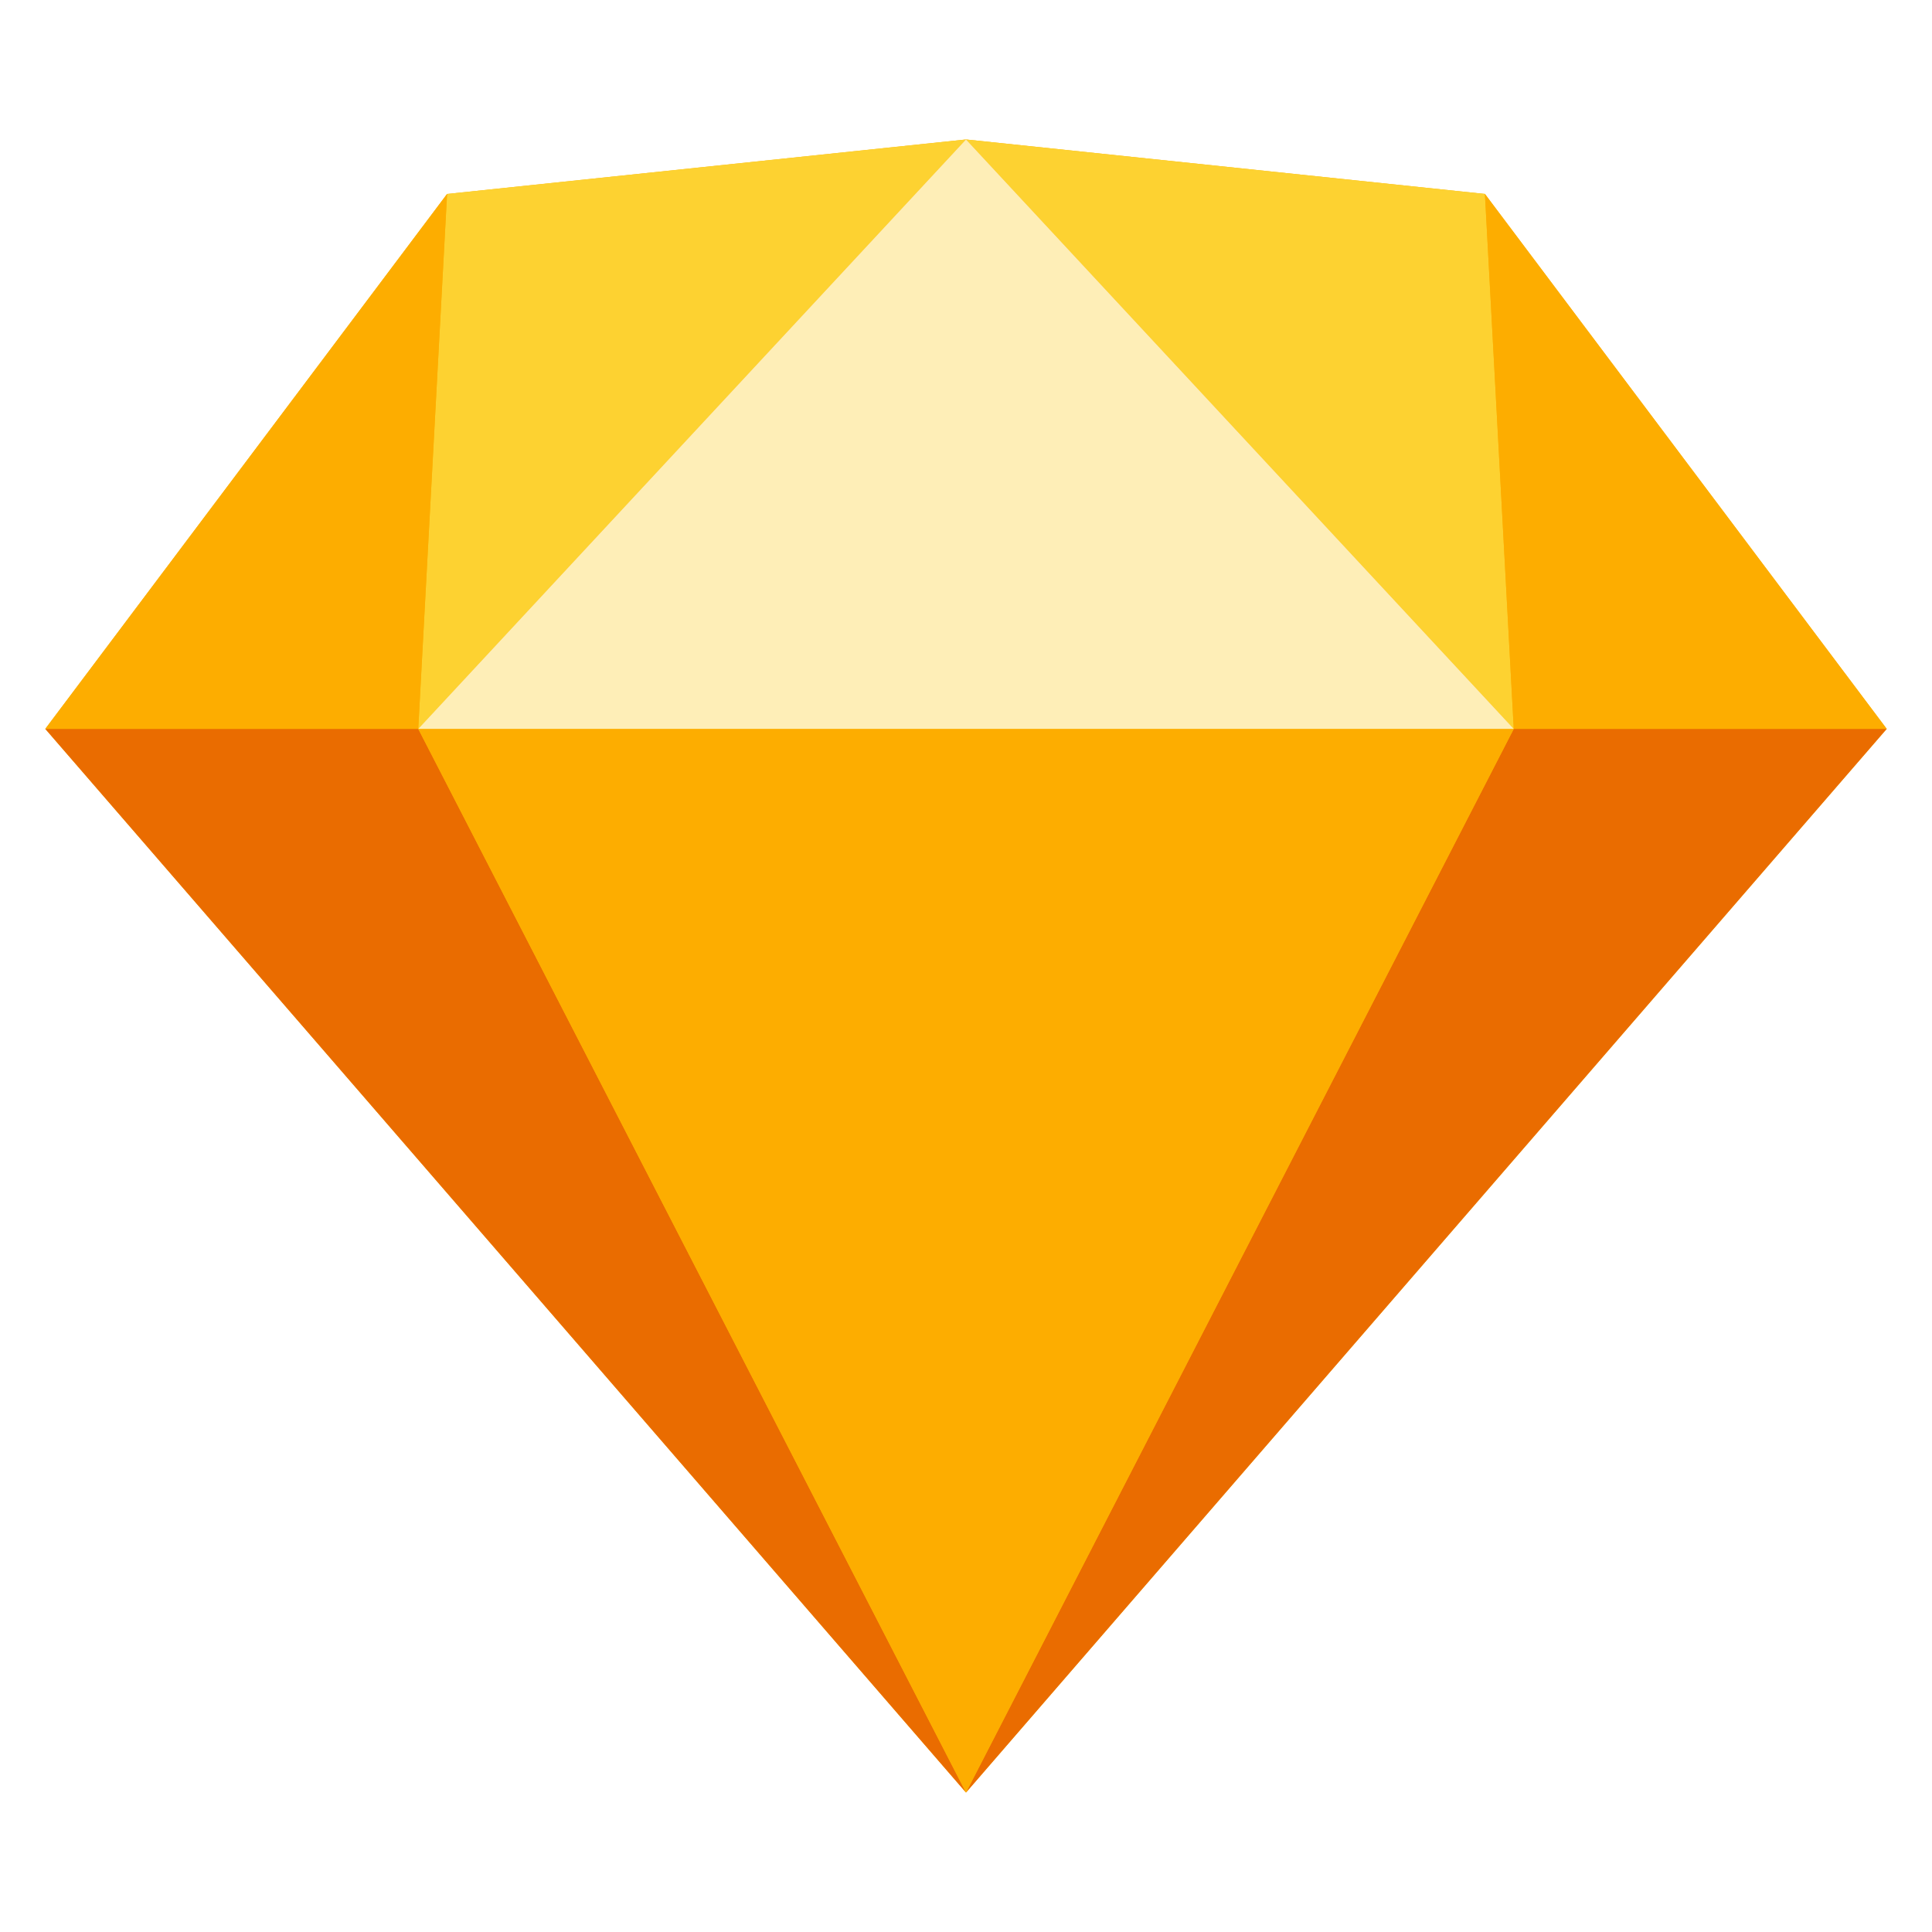
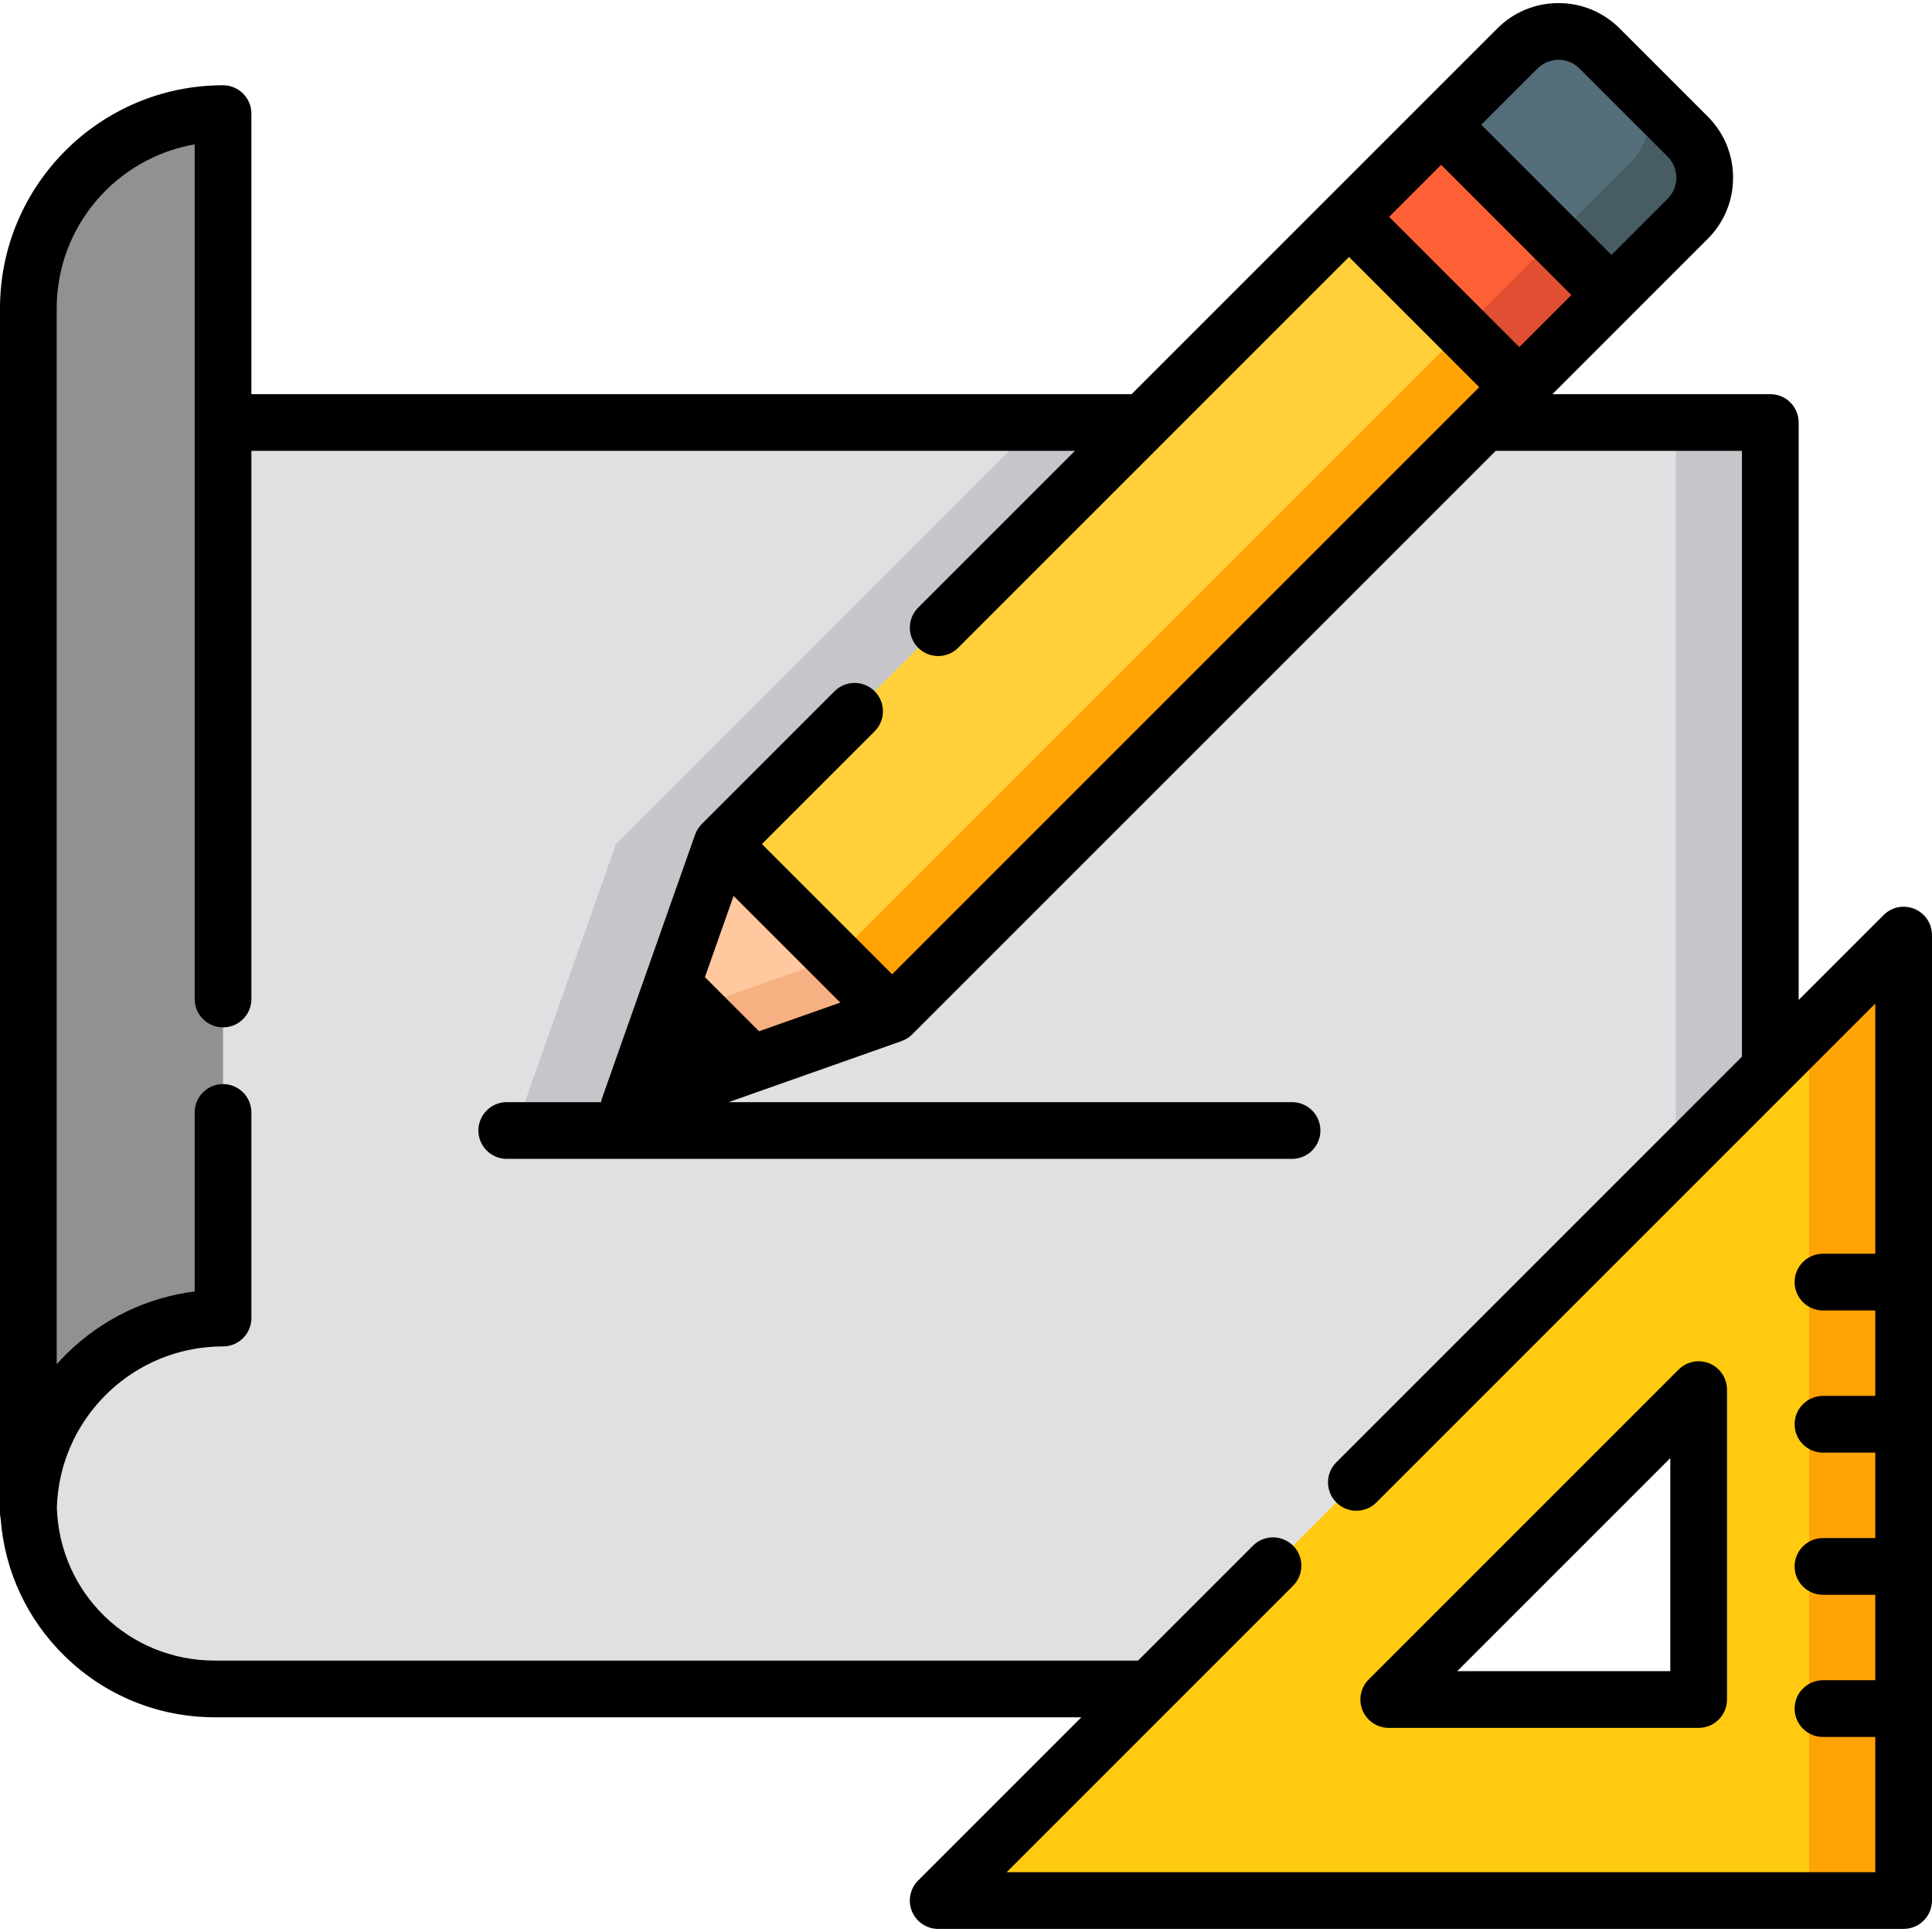
- <svg xmlns="http://www.w3.org/2000/svg" viewBox="0 0 128 128">
-   <path fill="#fdb300" d="M29.62,12.85,64,9.24l34.38,3.61L125,48.29,64,118.76,3,48.29Z" />
-   <polygon fill="#ea6c00" points="27.71 48.29 64 118.76 3 48.29 27.71 48.29" />
-   <polygon fill="#ea6c00" points="100.29 48.29 64 118.76 125 48.29 100.29 48.29" />
-   <polygon fill="#fdad00" points="27.71 48.29 100.29 48.29 64 118.76 27.71 48.29" />
-   <polygon fill="#fdd231" points="64 9.24 29.62 12.85 27.71 48.29 64 9.24" />
-   <polygon fill="#fdd231" points="64 9.24 98.38 12.85 100.29 48.29 64 9.24" />
-   <polygon fill="#fdad00" points="125 48.29 98.38 12.85 100.29 48.29 125 48.29" />
-   <polygon fill="#feeeb7" points="64 9.24 27.71 48.29 100.29 48.29 64 9.24" />
-   <polygon fill="#fdad00" points="3 48.29 29.62 12.85 27.71 48.29 3 48.29" />
+ <svg xmlns="http://www.w3.org/2000/svg" version="1.1" id="Capa_1" x="0px" y="0px" viewBox="0 0 511.999 511.999" style="enable-background:new 0 0 511.999 511.999;" xml:space="preserve">
+   <path style="fill:#E0E0E2;" d="M7.549,111.97c0,0,0.721,259.696,0,287.56c0.721,26.66,22.544,48.055,49.378,48.055h247.781  l164.44-164.44V111.97H7.549z" />
+   <path style="fill:#FFCA10;" d="M248.63,503.664h255.854V247.81L248.63,503.664z M450.158,450.39h-82.126l82.126-82.126V450.39z" />
+   <polygon style="fill:#FFA304;" points="479.435,272.859 479.435,503.664 504.484,503.664 504.484,247.81 " />
+   <path style="fill:#546F7A;" d="M447.26,36.199l-23.354-23.355c-6.014-6.014-15.764-6.014-21.777,0L381.923,33.05l45.131,45.131  l20.205-20.205C453.273,51.962,453.273,42.213,447.26,36.199z" />
+   <path style="fill:#475D63;" d="M447.26,36.199l-15.046-15.042c6.014,6.014,6.014,15.764,0,21.777L412.01,63.138l15.044,15.044  l20.205-20.205C453.273,51.962,453.273,42.213,447.26,36.199z" />
+   <rect x="360.364" y="50.558" transform="matrix(0.7071 0.7071 -0.7071 0.7071 162.8534 -257.5162)" style="fill:#FF6137;" width="63.824" height="34.53" />
+   <rect x="396.694" y="65.6" transform="matrix(0.7071 0.7071 -0.7071 0.7071 177.8983 -263.7546)" style="fill:#E04F32;" width="21.271" height="34.53" />
+   <polygon style="fill:#FFC89F;" points="166.667,293.437 236.35,268.839 191.265,223.755 " />
+   <polygon style="fill:#F7B081;" points="221.357,253.847 174.847,270.264 166.667,293.437 236.35,268.839 " />
+   <rect x="179.428" y="131.235" transform="matrix(-0.7071 0.7071 -0.7071 -0.7071 622.2986 68.5312)" style="fill:#FFD039;" width="235.056" height="63.825" />
+   <rect x="194.48" y="167.575" transform="matrix(-0.7071 0.7071 -0.7071 -0.7071 658.6376 83.5843)" style="fill:#FFA304;" width="235.056" height="21.251" />
+   <path style="fill:#919191;" d="M59.105,349.296V30.111c-28.493,0-51.591,23.098-51.591,51.591v319.185  C7.515,372.394,30.613,349.296,59.105,349.296z" />
+   <g>
+     <polygon style="fill:#C6C5CA;" points="138.612,293.437 166.667,293.437 191.291,223.683 303.003,111.97 274.948,111.97    163.236,223.683  " />
+     <polygon style="fill:#C6C5CA;" points="444.1,111.97 444.1,308.194 469.149,283.145 469.149,111.97  " />
+   </g>
+   <polygon style="fill:#3C5156;" points="166.667,293.437 199.187,281.958 178.147,260.919 " />
+   <path d="M453.034,361.322c-2.808-1.164-6.04-0.521-8.19,1.628l-82.126,82.126c-2.149,2.15-2.791,5.382-1.628,8.19  c1.162,2.808,3.904,4.639,6.943,4.639h82.126c4.151,0,7.515-3.364,7.515-7.515v-82.126  C457.673,365.225,455.842,362.485,453.034,361.322z M442.644,442.876h-56.47l56.469-56.469L442.644,442.876L442.644,442.876z" />
+   <path d="M507.361,240.867c-2.808-1.164-6.04-0.521-8.19,1.628l-22.507,22.507V111.971c0-4.151-3.365-7.515-7.515-7.515h-57.741  l20.96-20.96c0.003-0.003,0.006-0.007,0.009-0.01l20.196-20.196c4.327-4.327,6.71-10.083,6.71-16.203s-2.383-11.874-6.71-16.203  L429.219,7.53c-4.327-4.327-10.083-6.71-16.203-6.71c-6.12,0-11.875,2.383-16.203,6.71l-20.206,20.206l-24.416,24.416  l-52.303,52.303H66.62V30.11c0-4.151-3.365-7.515-7.515-7.515C26.515,22.597,0,49.11,0,81.702v319.186  c0,0.555,0.064,1.095,0.178,1.615c1.038,13.829,7.021,26.678,17.02,36.432C27.886,449.359,41.995,455.1,56.927,455.1h229.638  l-43.249,43.249c-2.149,2.15-2.792,5.382-1.629,8.19c1.163,2.809,3.904,4.639,6.943,4.639h255.855c4.15,0,7.515-3.364,7.515-7.515  V247.81C512,244.771,510.168,242.03,507.361,240.867z M381.922,43.679l34.505,34.504l-13.789,13.789l-34.503-34.504L381.922,43.679z   M407.443,18.159c3.072-3.074,8.077-3.074,11.149,0l23.355,23.355c3.074,3.073,3.074,8.076,0,11.15l-14.891,14.892L392.55,33.051  L407.443,18.159z M266.772,496.149l43.236-43.236c0.005-0.005,0.01-0.009,0.015-0.013l19.219-19.22l13.437-13.437  c2.935-2.936,2.935-7.693,0-10.628c-0.337-0.337-0.699-0.629-1.078-0.889c-2.926-2.004-6.952-1.709-9.551,0.889l-30.456,30.456  H56.928c-22.791,0-41.14-17.794-41.862-40.545c0.043-1.428,0.154-2.844,0.332-4.244c0.001-0.008,0.002-0.016,0.003-0.024  c0.084-0.665,0.185-1.327,0.3-1.985c0.013-0.075,0.027-0.15,0.04-0.225c0.105-0.587,0.223-1.171,0.352-1.753  c0.036-0.162,0.074-0.324,0.112-0.485c0.114-0.492,0.237-0.981,0.369-1.468c0.072-0.263,0.147-0.525,0.224-0.788  c0.11-0.382,0.224-0.762,0.345-1.14c0.121-0.377,0.249-0.75,0.381-1.123c0.091-0.26,0.181-0.522,0.279-0.78  c0.183-0.492,0.377-0.979,0.577-1.462c0.057-0.139,0.113-0.28,0.172-0.419c0.257-0.6,0.524-1.193,0.806-1.779  c0.012-0.025,0.023-0.05,0.035-0.075c5.877-12.164,17.183-21.233,30.75-24.047c0.038-0.008,0.076-0.017,0.114-0.025  c0.622-0.127,1.25-0.236,1.882-0.337c0.105-0.017,0.21-0.038,0.317-0.054c0.571-0.087,1.148-0.155,1.725-0.22  c0.162-0.018,0.323-0.043,0.486-0.059c0.557-0.056,1.119-0.093,1.681-0.128c0.178-0.011,0.356-0.03,0.534-0.039  c0.736-0.037,1.478-0.056,2.223-0.056c4.15,0,7.515-3.364,7.515-7.515v-54.489c0-4.151-3.365-7.515-7.515-7.515  s-7.515,3.364-7.515,7.515v47.447c-12.69,1.605-24.469,7.265-33.757,16.335c-0.977,0.954-1.903,1.946-2.804,2.954V81.702  c0-21.741,15.826-39.858,36.561-43.436v73.705v152.777v0.001c0,4.15,3.365,7.515,7.515,7.515s7.515-3.365,7.515-7.515v-0.001  V119.486h218.24l-41.544,41.544c-2.935,2.936-2.935,7.693,0,10.628c2.935,2.934,7.693,2.934,10.627,0l54.373-54.373  c0.002-0.002,0.003-0.004,0.005-0.005l49.185-49.185l34.503,34.505l-4.048,4.048c-0.003,0.003-0.007,0.006-0.01,0.009  l-151.528,151.53l-34.504-34.504l29.868-29.868c2.935-2.936,2.935-7.693,0-10.628c-2.935-2.934-7.693-2.934-10.627,0l-35.183,35.182  c-0.188,0.188-0.364,0.387-0.529,0.591c-0.055,0.068-0.104,0.141-0.156,0.212c-0.106,0.141-0.21,0.283-0.307,0.431  c-0.055,0.086-0.105,0.174-0.157,0.262c-0.083,0.14-0.163,0.282-0.236,0.427c-0.048,0.094-0.091,0.189-0.135,0.287  c-0.067,0.147-0.129,0.297-0.186,0.447c-0.02,0.053-0.046,0.103-0.065,0.156l-14.641,41.475l-9.982,28.279  c-0.132,0.376-0.227,0.758-0.298,1.143h-24.992c-4.15,0-7.515,3.364-7.515,7.515c0,4.151,3.365,7.515,7.515,7.515h208.114  c4.151,0,7.515-3.364,7.515-7.515c0-4.151-3.364-7.515-7.515-7.515H193.093l45.83-16.178c0.038-0.014,0.074-0.033,0.112-0.047  c0.178-0.066,0.353-0.14,0.526-0.219c0.069-0.032,0.138-0.062,0.205-0.095c0.18-0.09,0.357-0.189,0.531-0.295  c0.056-0.034,0.114-0.065,0.169-0.1c0.181-0.116,0.357-0.243,0.53-0.377c0.043-0.033,0.088-0.062,0.13-0.096  c0.209-0.168,0.414-0.349,0.608-0.543l154.644-154.643h65.255v160.546L354.137,387.53c-2.935,2.936-2.935,7.693,0,10.628  c0.183,0.183,0.374,0.355,0.571,0.516c1.378,1.123,3.061,1.685,4.743,1.685s3.366-0.562,4.743-1.685  c0.197-0.16,0.388-0.333,0.571-0.516l109.698-109.698c0.003-0.003,0.005-0.006,0.008-0.009l22.499-22.499v66.301h-13.865  c-4.151,0-7.515,3.364-7.515,7.515s3.364,7.515,7.515,7.515h13.865v22.646h-13.865c-4.151,0-7.515,3.364-7.515,7.515  c0,4.151,3.364,7.515,7.515,7.515h13.865v22.645h-13.865c-4.151,0-7.515,3.364-7.515,7.515c0,4.151,3.364,7.515,7.515,7.515h13.865  v22.646h-13.865c-4.151,0-7.515,3.365-7.515,7.515c0,4.151,3.364,7.515,7.515,7.515h13.865v35.842L266.772,496.149L266.772,496.149z   M201.151,273.295l-14.342-14.342l7.599-21.526l28.269,28.269L201.151,273.295z" />
+   <g>
+ </g>
+   <g>
+ </g>
+   <g>
+ </g>
+   <g>
+ </g>
+   <g>
+ </g>
+   <g>
+ </g>
+   <g>
+ </g>
+   <g>
+ </g>
+   <g>
+ </g>
+   <g>
+ </g>
+   <g>
+ </g>
+   <g>
+ </g>
+   <g>
+ </g>
+   <g>
+ </g>
+   <g>
+ </g>
</svg>
